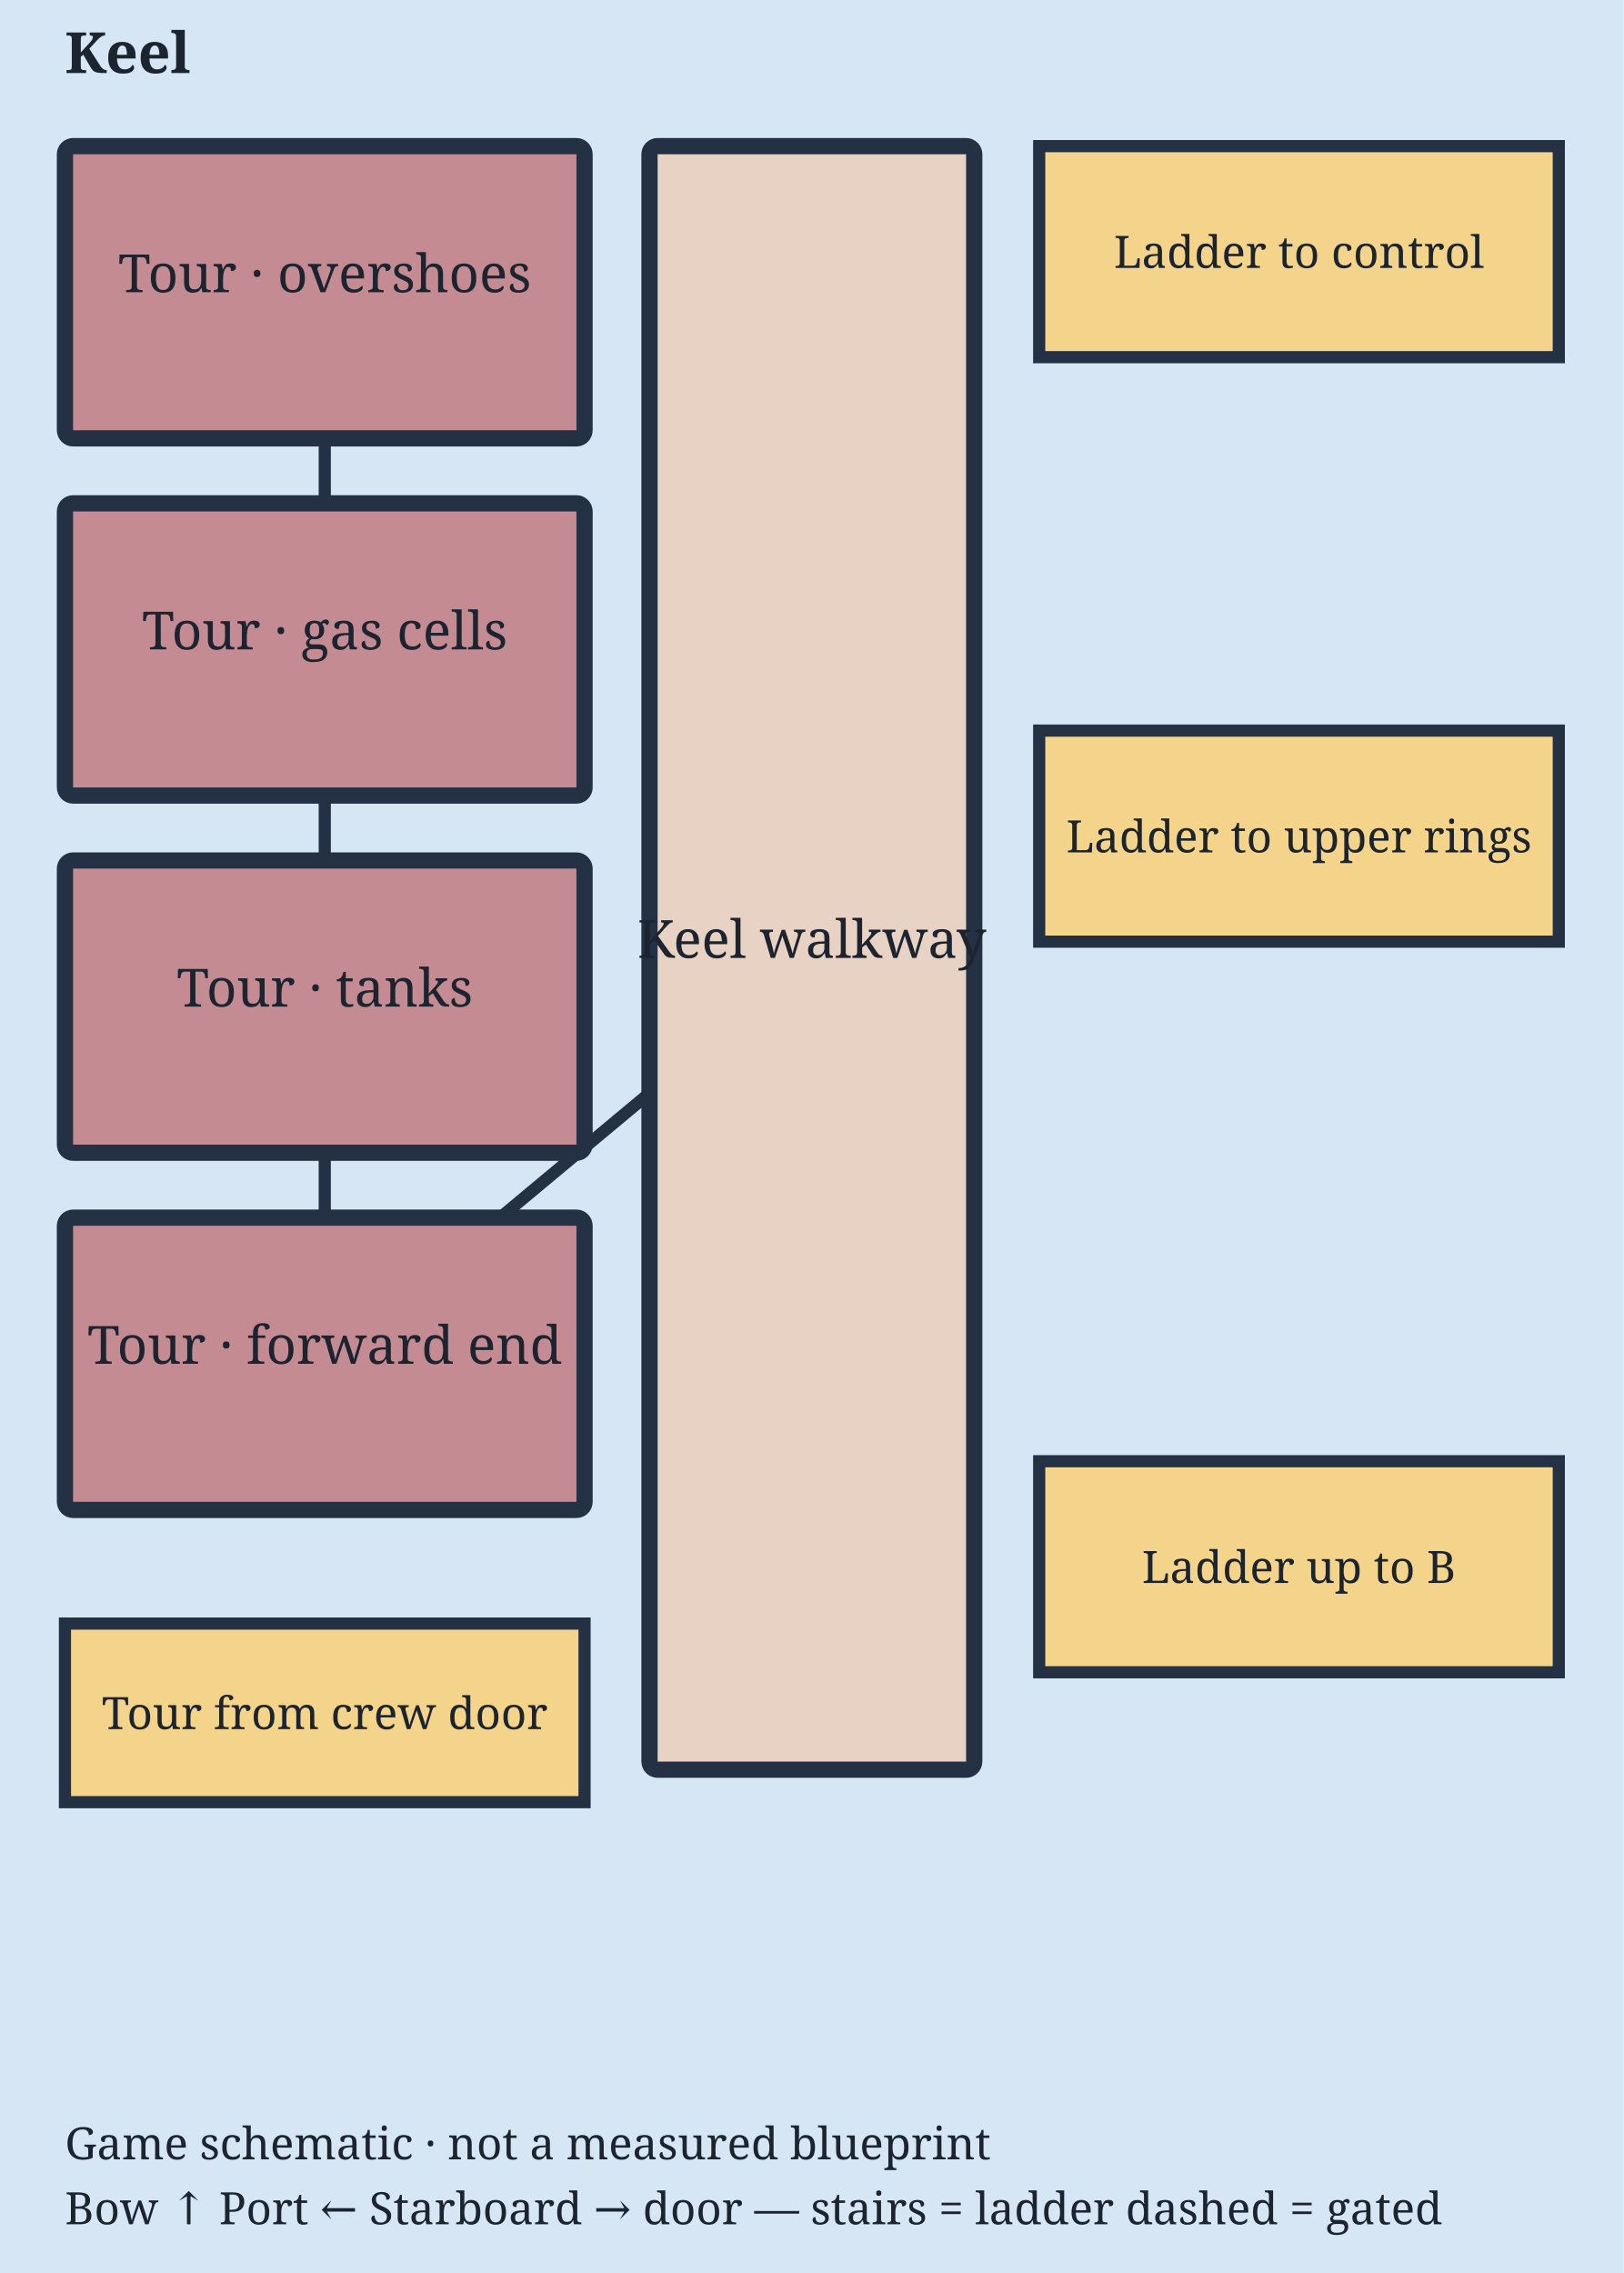
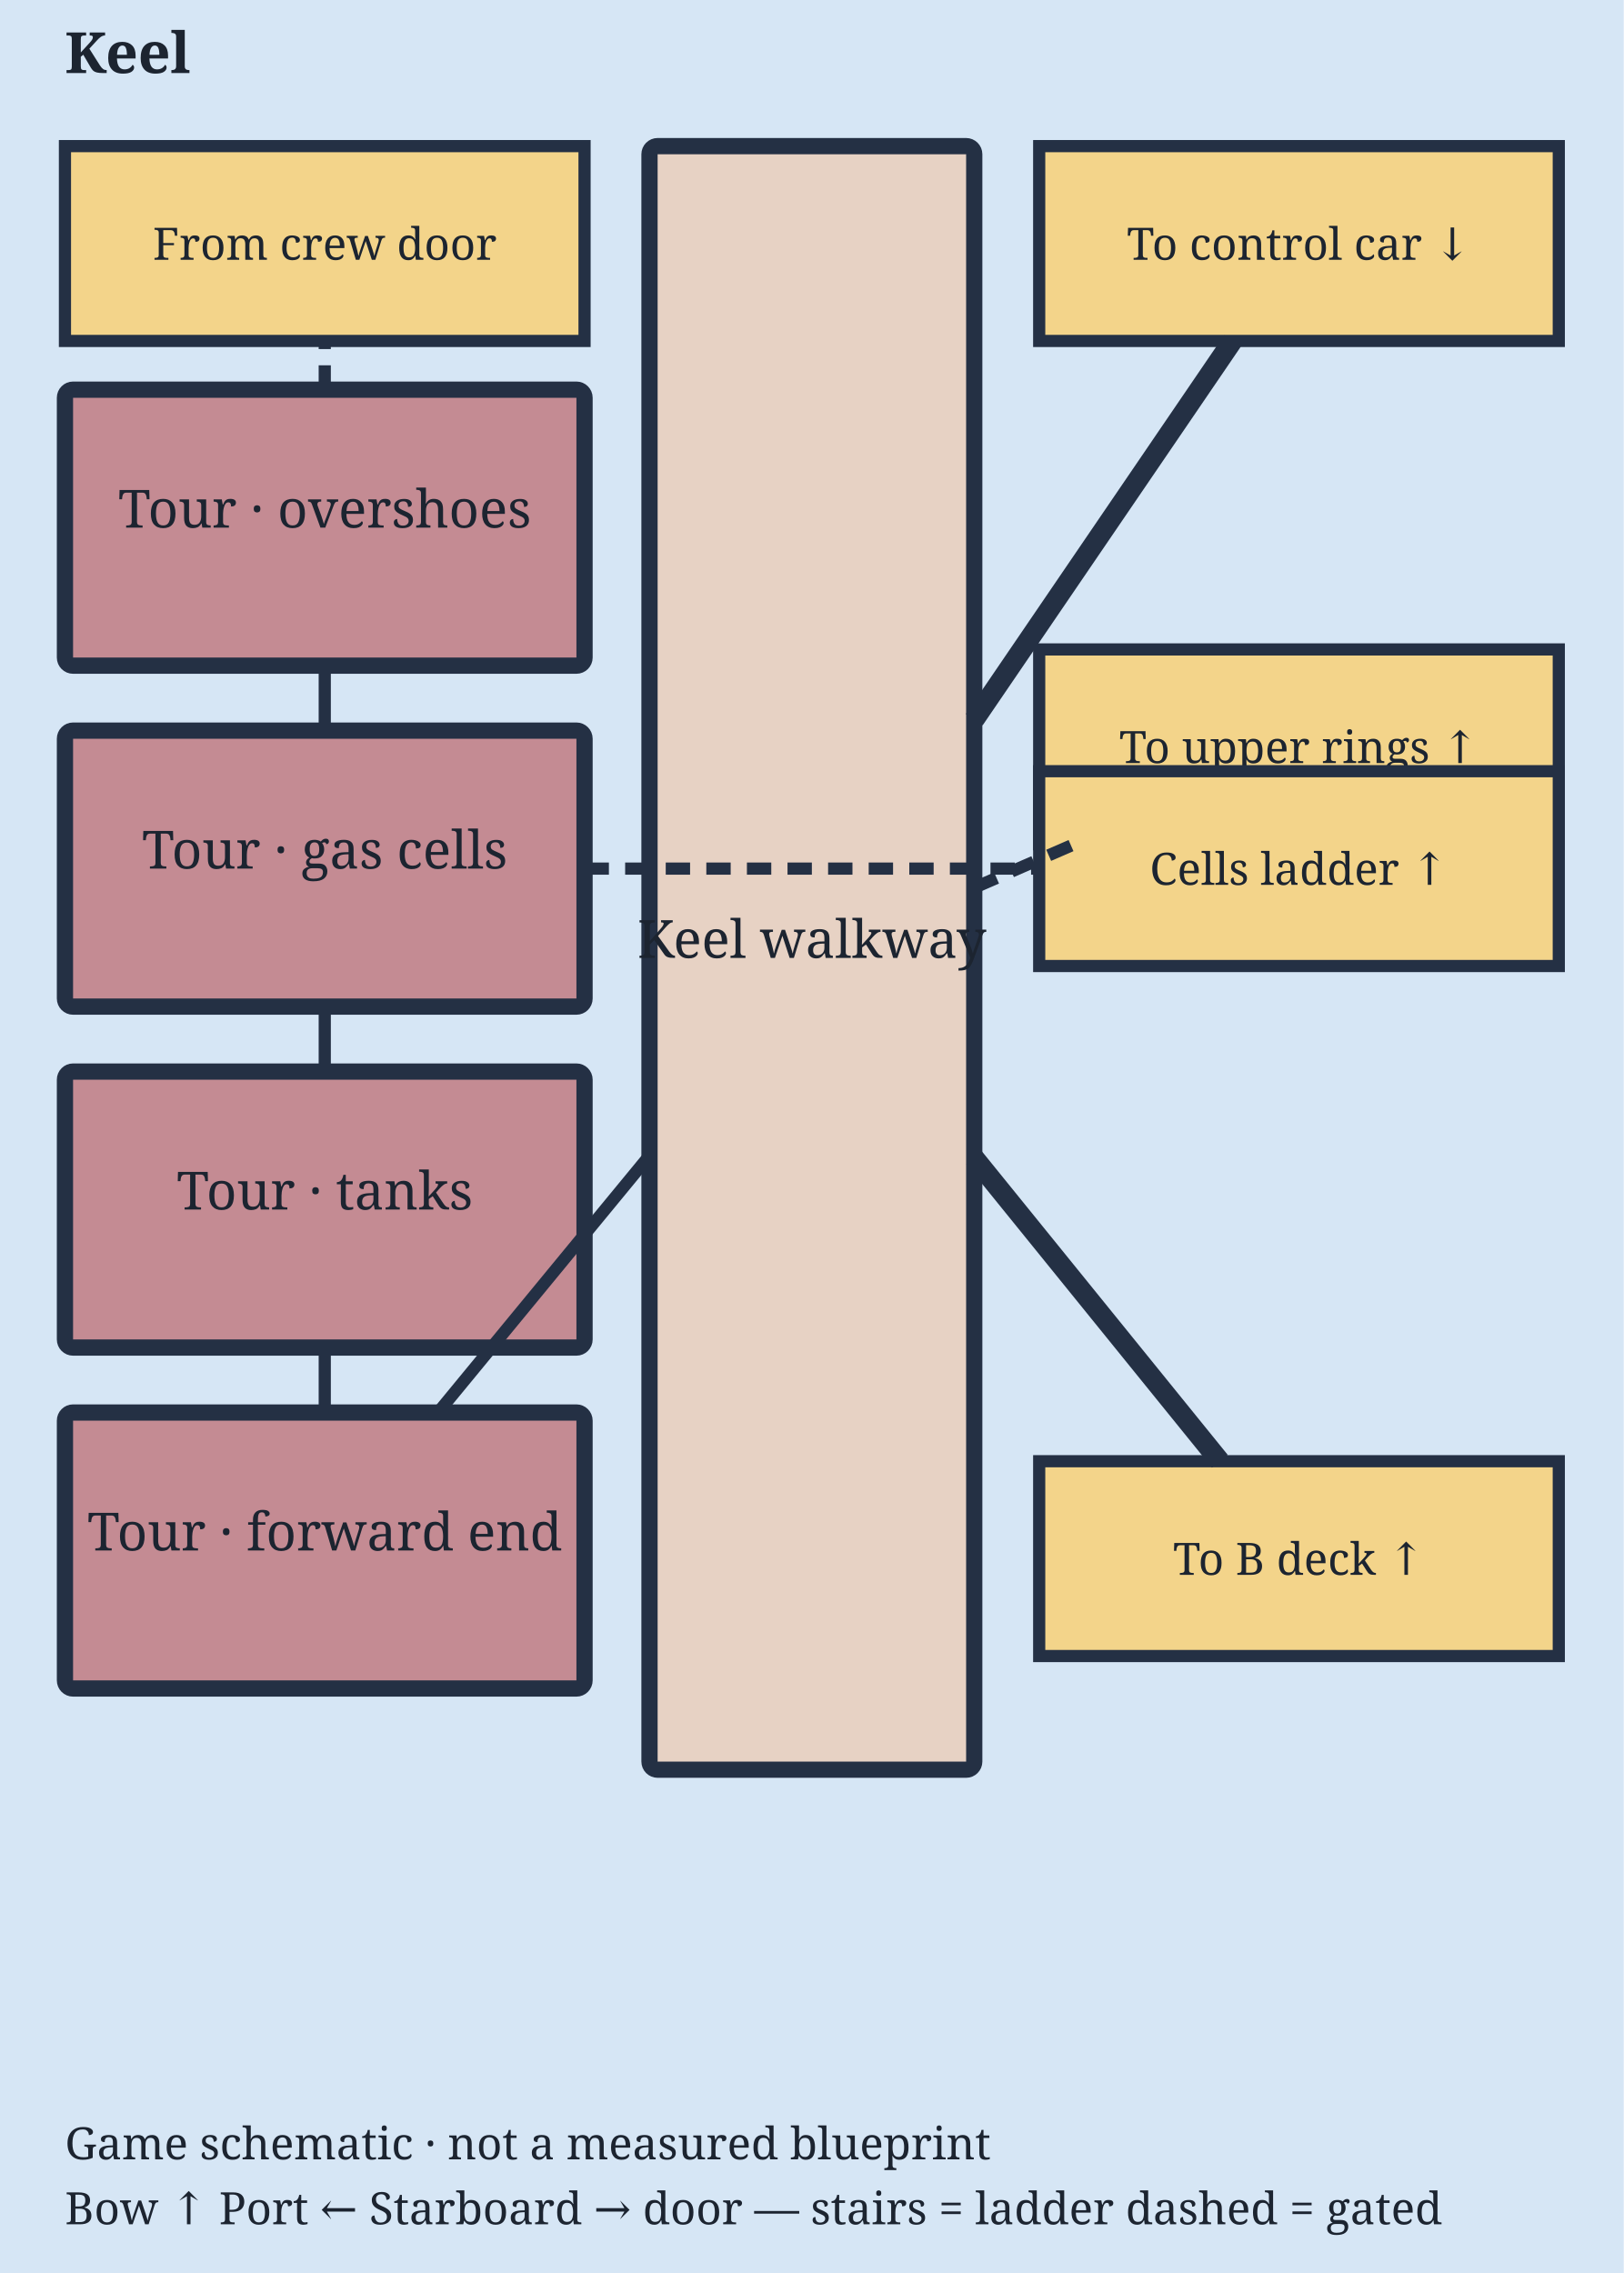
<svg xmlns="http://www.w3.org/2000/svg" viewBox="0 0 400 560" role="img" aria-label="Keel game schematic, bow up">
  <rect width="400" height="560" fill="#d6e6f5" />
  <text x="16" y="18" fill="#1c2430" font-family="Georgia, serif" font-size="14" font-weight="700">Keel</text>
  <text x="16" y="532" fill="#1c2430" font-family="Georgia, serif" font-size="11">Game schematic · not a measured blueprint</text>
  <text x="16" y="548" fill="#1c2430" font-family="Georgia, serif" font-size="11">Bow ↑   Port ←   Starboard →   door —   stairs = ladder   dashed = gated</text>
-   <g data-link="bcorridor-keel" data-transfer="1">
-     <rect x="204" y="44" width="36" height="22" fill="#f3d48a" stroke="#243044" stroke-width="2" />
-     <path d="M208 60 h28 M210 55 h24 M212 50 h20" stroke="#243044" stroke-width="1.4" fill="none" />
-   </g>
-   <g data-link="keel-control" data-transfer="1">
-     <rect x="204" y="44" width="36" height="22" fill="#f3d48a" stroke="#243044" stroke-width="2" />
-     <path d="M208 60 h28 M210 55 h24 M212 50 h20" stroke="#243044" stroke-width="1.4" fill="none" />
-   </g>
-   <line data-link="tour-shoes-cells" x1="80" y1="72" x2="80" y2="160" stroke="#243044" stroke-width="3" />
-   <line data-link="tour-cells-tanks" x1="80" y1="160" x2="80" y2="248" stroke="#243044" stroke-width="3" />
-   <line data-link="tour-tanks-end" x1="80" y1="248" x2="80" y2="336" stroke="#243044" stroke-width="3" />
-   <line data-link="tour-end-keel" x1="80" y1="336" x2="200" y2="236" stroke="#243044" stroke-width="3" />
-   <g data-link="bcorridor-tour" data-transfer="1">
-     <rect x="108" y="44" width="36" height="22" fill="#f3d48a" stroke="#243044" stroke-width="2" />
-     <path d="M112 60 h28 M114 55 h24 M116 50 h20" stroke="#243044" stroke-width="1.4" fill="none" />
-   </g>
-   <g data-link="keel-nook" data-transfer="1">
-     <rect x="204" y="44" width="36" height="22" fill="#f3d48a" stroke="#243044" stroke-width="2" />
-     <path d="M208 60 h28 M210 55 h24 M212 50 h20" stroke="#243044" stroke-width="1.4" fill="none" />
-   </g>
-   <g data-link="tour-cells-nook" data-transfer="1">
-     <rect x="108" y="132" width="36" height="22" fill="#f3d48a" stroke="#243044" stroke-width="2" />
-     <path d="M112 148 h28 M114 143 h24 M116 138 h20" stroke="#243044" stroke-width="1.4" fill="none" />
-   </g>
  <g data-place="keel">
    <rect x="160" y="36" width="80" height="400" rx="2" fill="#e7d2c4" stroke="#243044" stroke-width="4" />
    <text x="200" y="236" text-anchor="middle" fill="#1c2430" font-family="Georgia, serif" font-size="13">Keel walkway</text>
  </g>
  <g data-place="tour_shoes">
-     <rect x="16" y="36" width="128" height="72" rx="2" fill="#c48b93" stroke="#243044" stroke-width="4" />
-     <text x="80" y="72" text-anchor="middle" fill="#1c2430" font-family="Georgia, serif" font-size="13">Tour · overshoes</text>
+     <rect x="16" y="96" width="128" height="68" rx="2" fill="#c48b93" stroke="#243044" stroke-width="4" />
+     <text x="80" y="130" text-anchor="middle" fill="#1c2430" font-family="Georgia, serif" font-size="13">Tour · overshoes</text>
  </g>
  <g data-place="tour_cells">
-     <rect x="16" y="124" width="128" height="72" rx="2" fill="#c48b93" stroke="#243044" stroke-width="4" />
-     <text x="80" y="160" text-anchor="middle" fill="#1c2430" font-family="Georgia, serif" font-size="13">Tour · gas cells</text>
+     <rect x="16" y="180" width="128" height="68" rx="2" fill="#c48b93" stroke="#243044" stroke-width="4" />
+     <text x="80" y="214" text-anchor="middle" fill="#1c2430" font-family="Georgia, serif" font-size="13">Tour · gas cells</text>
  </g>
  <g data-place="tour_tanks">
-     <rect x="16" y="212" width="128" height="72" rx="2" fill="#c48b93" stroke="#243044" stroke-width="4" />
-     <text x="80" y="248" text-anchor="middle" fill="#1c2430" font-family="Georgia, serif" font-size="13">Tour · tanks</text>
+     <rect x="16" y="264" width="128" height="68" rx="2" fill="#c48b93" stroke="#243044" stroke-width="4" />
+     <text x="80" y="298" text-anchor="middle" fill="#1c2430" font-family="Georgia, serif" font-size="13">Tour · tanks</text>
  </g>
  <g data-place="tour_end">
-     <rect x="16" y="300" width="128" height="72" rx="2" fill="#c48b93" stroke="#243044" stroke-width="4" />
-     <text x="80" y="336" text-anchor="middle" fill="#1c2430" font-family="Georgia, serif" font-size="13">Tour · forward end</text>
+     <rect x="16" y="348" width="128" height="68" rx="2" fill="#c48b93" stroke="#243044" stroke-width="4" />
+     <text x="80" y="382" text-anchor="middle" fill="#1c2430" font-family="Georgia, serif" font-size="13">Tour · forward end</text>
  </g>
-   <g data-link="bcorridor-keel" data-transfer="1">
-     <rect x="256" y="360" width="128" height="52" fill="#f3d48a" stroke="#243044" stroke-width="3" />
-     <text x="320" y="390" text-anchor="middle" fill="#1c2430" font-family="Georgia, serif" font-size="11">Ladder up to B</text>
+   <g data-transfer="1">
+     <rect x="256" y="360" width="128" height="48" fill="#f3d48a" stroke="#243044" stroke-width="3" />
+     <text x="320" y="388" text-anchor="middle" fill="#1c2430" font-family="Georgia, serif" font-size="11">To B deck ↑</text>
  </g>
-   <g data-link="keel-control" data-transfer="1">
-     <rect x="256" y="36" width="128" height="52" fill="#f3d48a" stroke="#243044" stroke-width="3" />
-     <text x="320" y="66" text-anchor="middle" fill="#1c2430" font-family="Georgia, serif" font-size="11">Ladder to control</text>
+   <g data-transfer="1">
+     <rect x="256" y="36" width="128" height="48" fill="#f3d48a" stroke="#243044" stroke-width="3" />
+     <text x="320" y="64" text-anchor="middle" fill="#1c2430" font-family="Georgia, serif" font-size="11">To control car ↓</text>
  </g>
-   <g data-link="keel-nook" data-transfer="1">
-     <rect x="256" y="180" width="128" height="52" fill="#f3d48a" stroke="#243044" stroke-width="3" />
-     <text x="320" y="210" text-anchor="middle" fill="#1c2430" font-family="Georgia, serif" font-size="11">Ladder to upper rings</text>
+   <g data-transfer="1">
+     <rect x="256" y="160" width="128" height="48" fill="#f3d48a" stroke="#243044" stroke-width="3" />
+     <text x="320" y="188" text-anchor="middle" fill="#1c2430" font-family="Georgia, serif" font-size="11">To upper rings ↑</text>
  </g>
-   <g data-link="bcorridor-tour" data-transfer="1">
-     <rect x="16" y="400" width="128" height="44" fill="#f3d48a" stroke="#243044" stroke-width="3" />
-     <text x="80" y="426" text-anchor="middle" fill="#1c2430" font-family="Georgia, serif" font-size="11">Tour from crew door</text>
+   <g data-transfer="1">
+     <rect x="256" y="190" width="128" height="48" fill="#f3d48a" stroke="#243044" stroke-width="3" />
+     <text x="320" y="218" text-anchor="middle" fill="#1c2430" font-family="Georgia, serif" font-size="11">Cells ladder ↑</text>
  </g>
+   <g data-transfer="1">
+     <rect x="16" y="36" width="128" height="48" fill="#f3d48a" stroke="#243044" stroke-width="3" />
+     <text x="80" y="64" text-anchor="middle" fill="#1c2430" font-family="Georgia, serif" font-size="11">From crew door</text>
+   </g>
+   <line data-link="tour-shoes-cells" x1="80.0" y1="164.0" x2="80.0" y2="180.0" stroke="#243044" stroke-width="3" />
+   <line data-link="tour-cells-tanks" x1="80.0" y1="248.0" x2="80.0" y2="264.0" stroke="#243044" stroke-width="3" />
+   <line data-link="tour-tanks-end" x1="80.0" y1="332.0" x2="80.0" y2="348.0" stroke="#243044" stroke-width="3" />
+   <line data-link="tour-end-keel" x1="107.9" y1="348.0" x2="160.0" y2="284.7" stroke="#243044" stroke-width="3" />
+   <line data-link="bcorridor-keel" x1="240.0" y1="285.3" x2="300.5" y2="360.0" stroke="#243044" stroke-width="5" />
+   <line data-link="keel-control" x1="240.0" y1="177.3" x2="303.6" y2="84.0" stroke="#243044" stroke-width="5" />
+   <line data-link="keel-nook" x1="240.0" y1="218.7" x2="264.6" y2="208.0" stroke="#243044" stroke-width="3" stroke-dasharray="6 4" />
+   <line data-link="tour-cells-nook" x1="144.0" y1="214.0" x2="256.0" y2="214.0" stroke="#243044" stroke-width="3" stroke-dasharray="6 4" />
+   <line data-link="bcorridor-tour" x1="80.0" y1="96.0" x2="80.0" y2="84.0" stroke="#243044" stroke-width="3" stroke-dasharray="6 4" />
</svg>
